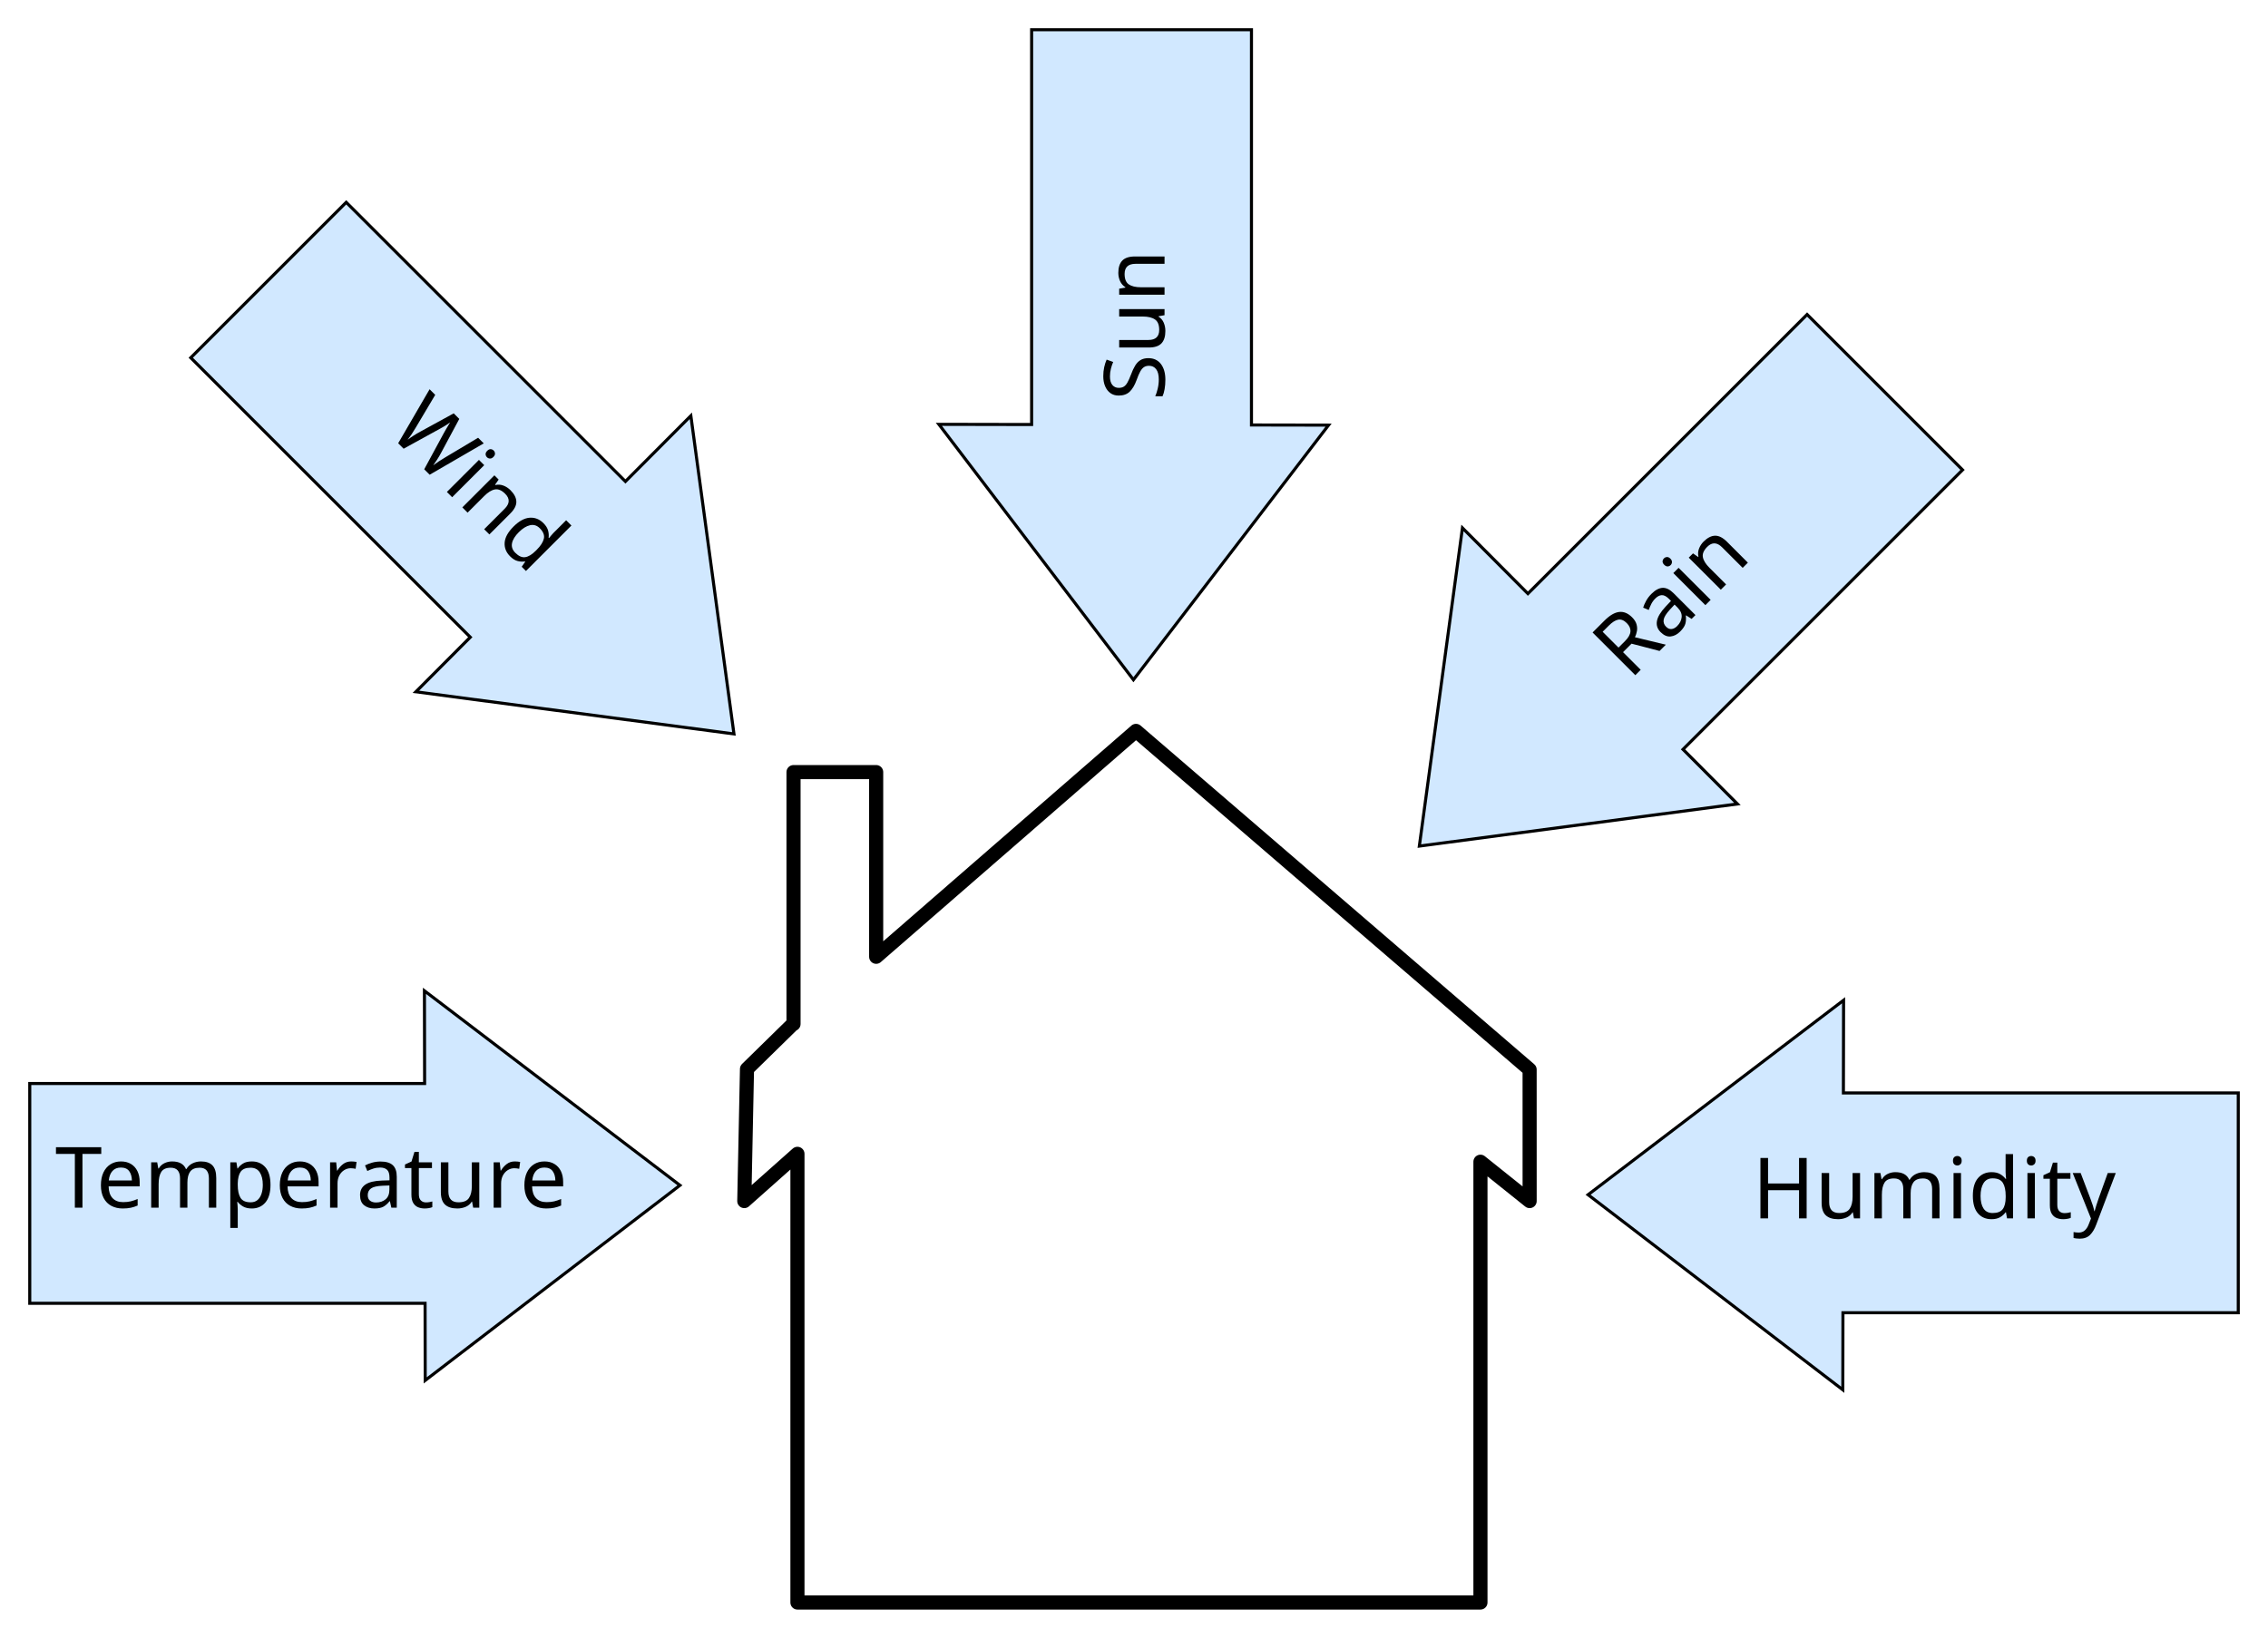
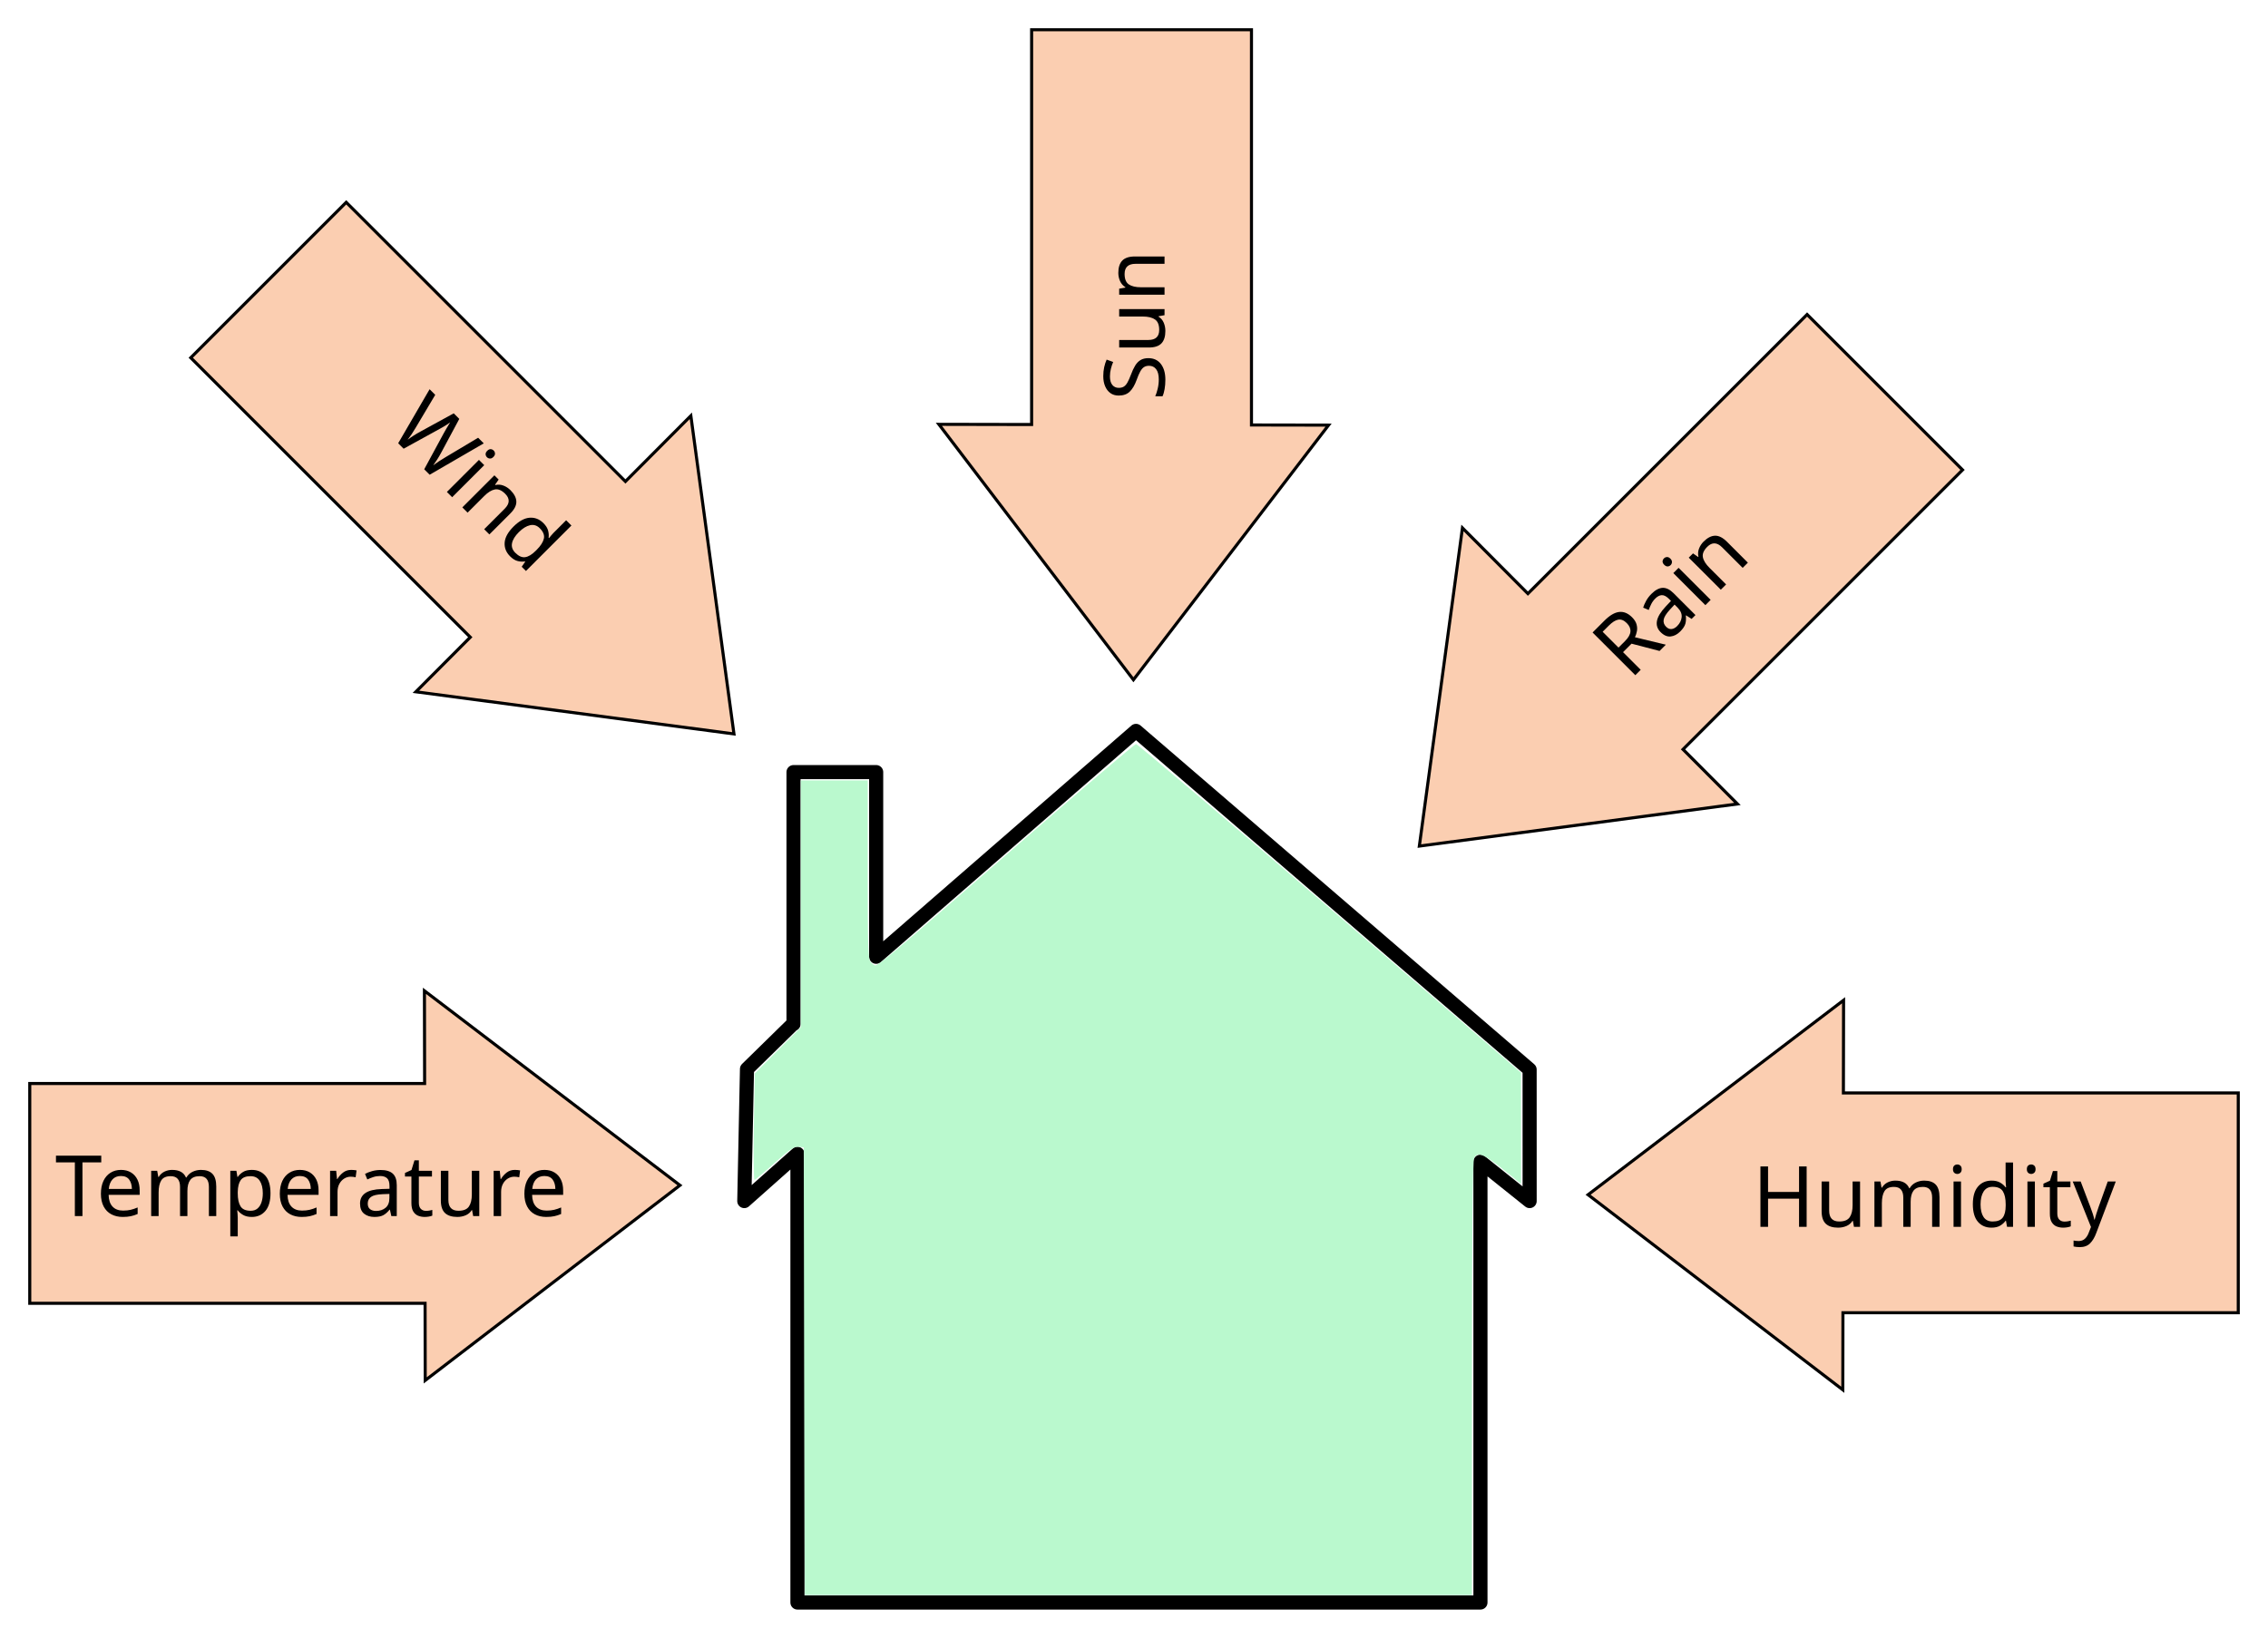
<svg xmlns="http://www.w3.org/2000/svg" width="1608.014" height="1161.468" id="svg2" version="1.0">
  <defs id="defs4">
    <marker orient="auto" refY="0" refX="0" id="Arrow2Lstart" style="overflow:visible">
      <path id="path3783" style="fill-rule:evenodd;stroke-width:0.625;stroke-linejoin:round" d="M 8.719,4.034 -2.207,0.016 8.719,-4.002 c -1.745,2.372 -1.735,5.617 -6e-7,8.035 z" transform="matrix(1.1,0,0,1.1,1.1,0)" />
    </marker>
    <marker orient="auto" refY="0" refX="0" id="Arrow1Lend" style="overflow:visible">
      <path id="path3768" d="M 0,0 5,-5 -12.5,0 5,5 0,0 z" style="fill-rule:evenodd;stroke:#000000;stroke-width:1pt" transform="matrix(-0.8,0,0,-0.8,-10,0)" />
    </marker>
    <marker orient="auto" refY="0" refX="0" id="Arrow1Lstart" style="overflow:visible">
      <path id="path3765" d="M 0,0 5,-5 -12.5,0 5,5 0,0 z" style="fill-rule:evenodd;stroke:#000000;stroke-width:1pt" transform="matrix(0.8,0,0,0.8,10,0)" />
    </marker>
  </defs>
  <g id="layer1" transform="translate(434.0625,301.2178)">
    <path style="fill:none;stroke:#000000;stroke-width:10;stroke-linecap:round;stroke-linejoin:round;stroke-miterlimit:4;stroke-opacity:1;stroke-dasharray:none" d="m 650.437,457.29 0.016,93.266 -34.875,-27.906 0,312.594 -484.25,0 0,-318.188 -37.687,33.5 1.922,-93.678 32.579,-31.916 0.405,0 0,-178.625 58.594,0 0,130.969 184.219,-160.188 279.078,240.172 z" id="rect3464" />
-     <path style="fill:#99ccff;fill-opacity:0.446;stroke:#000000;stroke-width:2.177;stroke-linejoin:miter;stroke-miterlimit:4;stroke-opacity:1;stroke-dasharray:none;stroke-dashoffset:0" d="m -133.135,401.444 0.13,65.743 -279.961,0 0,155.87 280.286,0 0.098,54.658 L 48.016,539.369 -133.135,401.444 z" id="rect4769" />
-     <text xml:space="preserve" style="font-size:60px;font-style:normal;font-variant:normal;font-weight:normal;font-stretch:normal;text-align:start;line-height:125%;letter-spacing:0px;word-spacing:0px;writing-mode:lr-tb;text-anchor:start;fill:#000000;fill-opacity:1;stroke:none;font-family:Sans;-inkscape-font-specification:Sans" x="-394.971" y="555.21" id="text4789">
-       <tspan id="tspan4791" x="-394.971" y="555.21">Temperature</tspan>
+     <path style="fill:#fbceb1;fill-opacity:1;stroke:#000000;stroke-width:2.177;stroke-linejoin:miter;stroke-miterlimit:4;stroke-opacity:1;stroke-dasharray:none;stroke-dashoffset:0" d="m -133.135,401.444 0.13,65.743 -279.961,0 0,155.87 280.286,0 0.098,54.658 L 48.016,539.369 -133.135,401.444 z" id="rect4769" />
+     <text xml:space="preserve" style="font-size:60px;font-style:normal;font-variant:normal;font-weight:normal;font-stretch:normal;text-align:start;line-height:125%;letter-spacing:0px;word-spacing:0px;writing-mode:lr-tb;text-anchor:start;fill:#000000;fill-opacity:1;stroke:none;font-family:Sans;-inkscape-font-specification:Sans" x="-394.971" y="561.21" id="text4789">
+       <tspan id="tspan4791" x="-394.971" y="561.21">Temperature</tspan>
    </text>
-     <g id="g5050" transform="matrix(0.7071068,0.7071068,-0.7071068,0.7071068,185.1588,126.1024)">
-       <path id="rect4769-0" d="m -185.165,-2.159 0.13,65.743 -279.961,0 0,155.87 280.286,0 0.098,54.658 L -4.014,135.766 -185.165,-2.159 z" style="fill:#99ccff;fill-opacity:0.446;stroke:#000000;stroke-width:2.177;stroke-linejoin:miter;stroke-miterlimit:4;stroke-opacity:1;stroke-dasharray:none;stroke-dashoffset:0" />
-       <text id="text4789-8" y="158.345" x="-330.172" style="font-size:60px;font-style:normal;font-variant:normal;font-weight:normal;font-stretch:normal;text-align:start;line-height:125%;letter-spacing:0px;word-spacing:0px;writing-mode:lr-tb;text-anchor:start;fill:#000000;fill-opacity:1;stroke:none;font-family:Sans;-inkscape-font-specification:Sans" xml:space="preserve">
-         <tspan y="158.345" x="-330.172" id="tspan4791-5">Wind</tspan>
-       </text>
-     </g>
-     <g id="g5108" transform="translate(1359.233,260.9615)">
-       <path id="rect4769-3" d="m -486.194,147.162 -0.13,65.743 279.961,0 0,155.87 -280.286,0 -0.098,54.658 -180.598,-138.347 181.151,-137.924 z" style="fill:#99ccff;fill-opacity:0.446;stroke:#000000;stroke-width:2.177;stroke-linejoin:miter;stroke-miterlimit:4;stroke-opacity:1;stroke-dasharray:none;stroke-dashoffset:0" />
-       <text id="text4789-1" y="301.85" x="-550.96" style="font-size:60px;font-style:normal;font-variant:normal;font-weight:normal;font-stretch:normal;text-align:start;line-height:125%;letter-spacing:0px;word-spacing:0px;writing-mode:lr-tb;text-anchor:start;fill:#000000;fill-opacity:1;stroke:none;font-family:Sans;-inkscape-font-specification:Sans" xml:space="preserve">
-         <tspan y="301.85" x="-550.96" id="tspan4791-0">Humidity</tspan>
-       </text>
-     </g>
-     <g id="g5103" transform="matrix(0.7071068,-0.7071068,0.7071068,0.7071068,344.2226,423.6426)">
-       <path id="rect4769-3-5" d="m 430.659,-64.957 -0.13,65.743 279.961,0 0,155.87 -280.286,0 -0.098,54.658 -180.598,-138.347 181.151,-137.924 z" style="fill:#99ccff;fill-opacity:0.446;stroke:#000000;stroke-width:2.177;stroke-linejoin:miter;stroke-miterlimit:4;stroke-opacity:1;stroke-dasharray:none;stroke-dashoffset:0" />
-       <text id="text4789-1-7" y="95.547" x="437.671" style="font-size:60px;font-style:normal;font-variant:normal;font-weight:normal;font-stretch:normal;text-align:start;line-height:125%;letter-spacing:0px;word-spacing:0px;writing-mode:lr-tb;text-anchor:start;fill:#000000;fill-opacity:1;stroke:none;font-family:Sans;-inkscape-font-specification:Sans" xml:space="preserve">
-         <tspan y="95.547" x="437.671" id="tspan4791-0-7">Rain</tspan>
-       </text>
-     </g>
-     <g id="g5124" transform="matrix(0,-1,1,0,334.2534,462.4697)">
-       <path id="rect4769-3-3" d="m 462.756,-102.636 -0.13,65.743 279.961,0 0,155.87 -280.286,0 -0.098,54.658 -180.598,-138.347 181.151,-137.924 z" style="fill:#99ccff;fill-opacity:0.446;stroke:#000000;stroke-width:2.177;stroke-linejoin:miter;stroke-miterlimit:4;stroke-opacity:1;stroke-dasharray:none;stroke-dashoffset:0" />
-       <text id="text4789-1-9" y="57.341" x="479.568" style="font-size:60px;font-style:normal;font-variant:normal;font-weight:normal;font-stretch:normal;text-align:start;line-height:125%;letter-spacing:0px;word-spacing:0px;writing-mode:lr-tb;text-anchor:start;fill:#000000;fill-opacity:1;stroke:none;font-family:Sans;-inkscape-font-specification:Sans" xml:space="preserve">
-         <tspan y="57.341" x="479.568" id="tspan4791-0-8">Sun</tspan>
-       </text>
-     </g>
+     <path style="fill:#fbceb1;fill-opacity:1;stroke:#000000;stroke-width:2.177;stroke-linejoin:miter;stroke-miterlimit:4;stroke-opacity:1;stroke-dasharray:none;stroke-dashoffset:0" d="M 55.754,-6.355 9.358,40.224 -188.604,-157.738 -298.821,-47.521 -100.629,150.671 -139.209,189.389 86.319,219.265 55.753,-6.356 z" id="rect4769-0" />
+     <text xml:space="preserve" style="font-size:60px;font-style:normal;font-variant:normal;font-weight:normal;font-stretch:normal;text-align:start;line-height:125%;letter-spacing:0px;word-spacing:0px;writing-mode:lr-tb;text-anchor:start;fill:#000000;fill-opacity:1;stroke:none;font-family:Sans;-inkscape-font-specification:Sans" x="-110.077" y="116.586" id="text4789-8" transform="matrix(0.7071068,0.7071068,-0.7071068,0.7071068,0,0)">
+       <tspan id="tspan4791-5" x="-110.077" y="116.586">Wind</tspan>
+     </text>
+     <path style="fill:#fbceb1;fill-opacity:1;stroke:#000000;stroke-width:2.177;stroke-linejoin:miter;stroke-miterlimit:4;stroke-opacity:1;stroke-dasharray:none;stroke-dashoffset:0" d="m 873.038,408.123 -0.13,65.743 279.961,0 0,155.87 -280.286,0 -0.098,54.658 -180.598,-138.347 181.151,-137.924 z" id="rect4769-3" />
+     <text xml:space="preserve" style="font-size:60px;font-style:normal;font-variant:normal;font-weight:normal;font-stretch:normal;text-align:start;line-height:125%;letter-spacing:0px;word-spacing:0px;writing-mode:lr-tb;text-anchor:start;fill:#000000;fill-opacity:1;stroke:none;font-family:Sans;-inkscape-font-specification:Sans" x="808.272" y="568.812" id="text4789-1">
+       <tspan id="tspan4791-0" x="808.272" y="568.812">Humidity</tspan>
+     </text>
+     <path style="fill:#fbceb1;fill-opacity:1;stroke:#000000;stroke-width:2.177;stroke-linejoin:miter;stroke-miterlimit:4;stroke-opacity:1;stroke-dasharray:none;stroke-dashoffset:0" d="M 602.813,73.189 649.209,119.769 847.171,-78.193 957.388,32.023 759.196,230.216 797.776,268.934 572.248,298.809 602.813,73.189 z" id="rect4769-3-5" />
+     <text xml:space="preserve" style="font-size:60px;font-style:normal;font-variant:normal;font-weight:normal;font-stretch:normal;text-align:start;line-height:125%;letter-spacing:0px;word-spacing:0px;writing-mode:lr-tb;text-anchor:start;fill:#000000;fill-opacity:1;stroke:none;font-family:Sans;-inkscape-font-specification:Sans" x="381.513" y="638.51" id="text4789-1-7" transform="matrix(0.7071068,-0.7071068,0.7071068,0.7071068,0,0)">
+       <tspan id="tspan4791-0-7" x="381.513" y="638.51">Rain</tspan>
+     </text>
+     <path style="fill:#fbceb1;fill-opacity:1;stroke:#000000;stroke-width:2.177;stroke-linejoin:miter;stroke-miterlimit:4;stroke-opacity:1;stroke-dasharray:none;stroke-dashoffset:0" d="m 231.618,-0.287 65.743,0.13 0,-279.961 155.87,0 0,280.286 54.658,0.098 -138.347,180.598 -137.924,-181.151 z" id="rect4769-3-3" />
+     <text xml:space="preserve" style="font-size:60px;font-style:normal;font-variant:normal;font-weight:normal;font-stretch:normal;text-align:start;line-height:125%;letter-spacing:0px;word-spacing:0px;writing-mode:lr-tb;text-anchor:start;fill:#000000;fill-opacity:1;stroke:none;font-family:Sans;-inkscape-font-specification:Sans" x="17.098" y="391.594" id="text4789-1-9" transform="matrix(0,-1,1,0,0,0)">
+       <tspan id="tspan4791-0-8" x="17.098" y="391.594">Sun</tspan>
+     </text>
+     <path style="fill:#baf9ce;stroke:none;fill-opacity:1" d="m 570.215,972.472 -0.355,-158.74 -3.747,-0.433 c -3.029,-0.35 -6.281,1.856 -16.974,11.513 -7.275,6.57 -13.673,11.946 -14.22,11.946 -0.546,0 -0.727,-16.976 -0.403,-37.725 l 0.59,-37.725 16.33,-16.372 16.33,-16.372 0,-87.548 0,-87.548 23.724,0 23.724,0 0,63.396 c 0,55.772 0.264,63.66 2.193,65.589 1.206,1.206 2.619,2.19 3.14,2.186 2.52,-0.019 14.614,-10.237 95.794,-80.933 48.034,-41.831 88.138,-76.056 89.12,-76.056 0.981,0 62.789,52.437 137.349,116.526 l 135.565,116.526 0.075,39.468 0.075,39.468 -13.068,-10.511 c -13.436,-10.807 -17.864,-12.504 -20.375,-7.811 -0.971,1.814 -1.445,53.087 -1.445,156.298 l 0,153.598 -236.534,0 -236.534,0 -0.355,-158.74 z" id="path3886" transform="translate(-434.0625,-301.2178)" />
  </g>
</svg>
